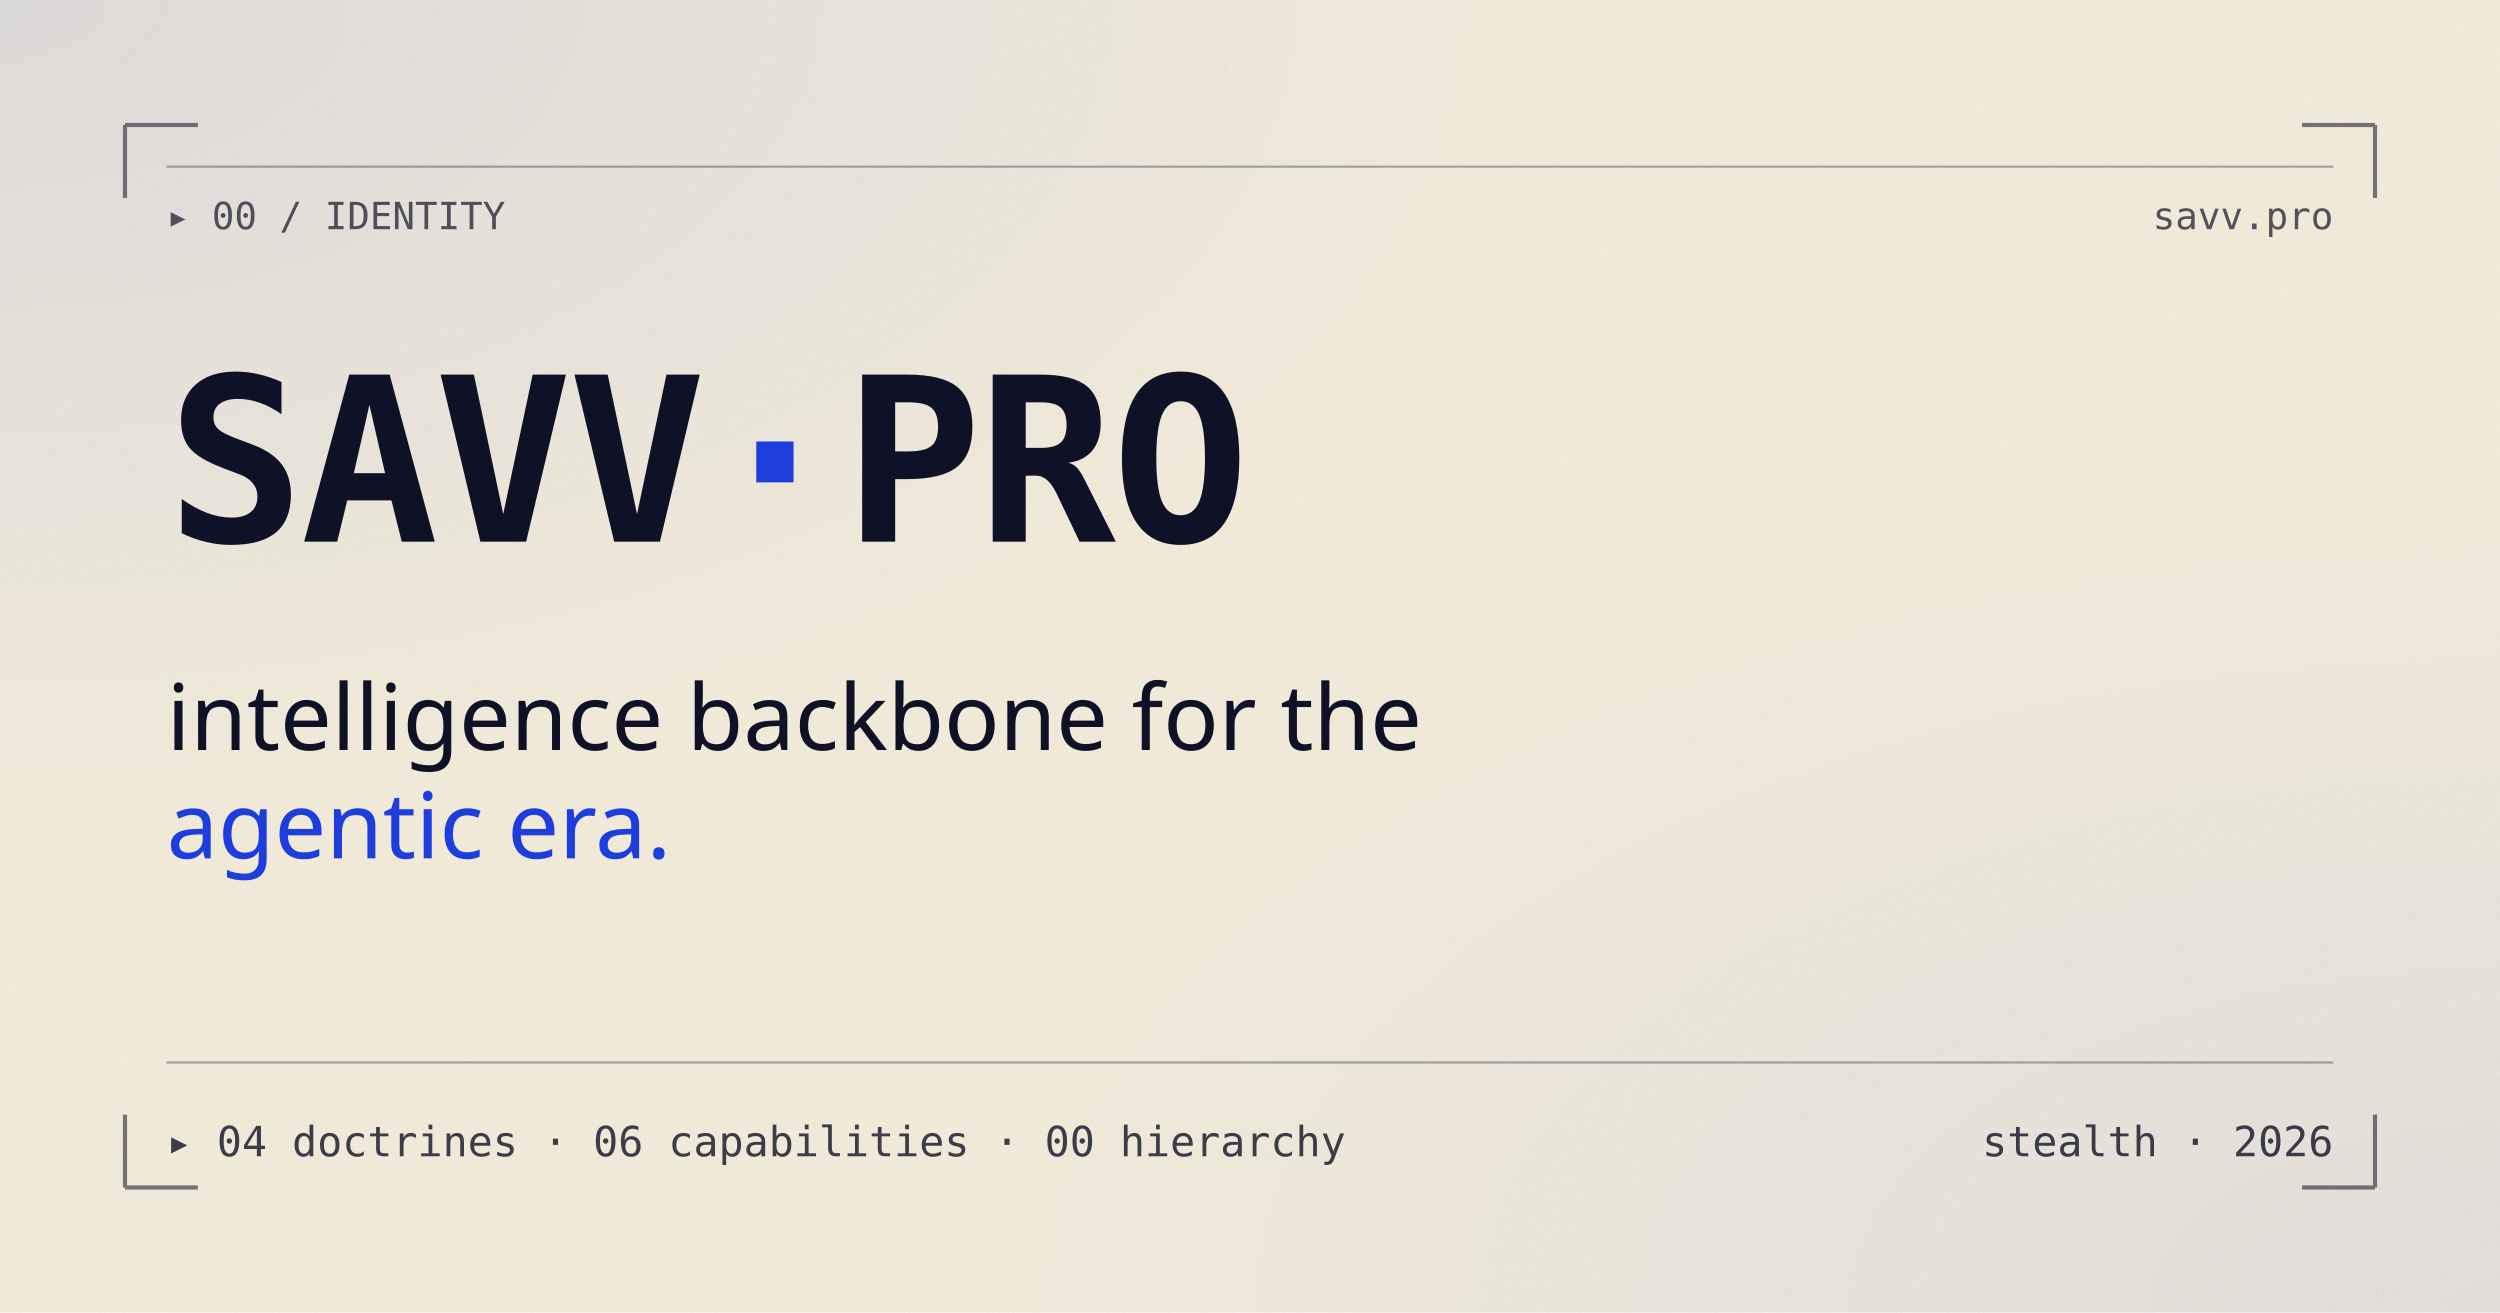
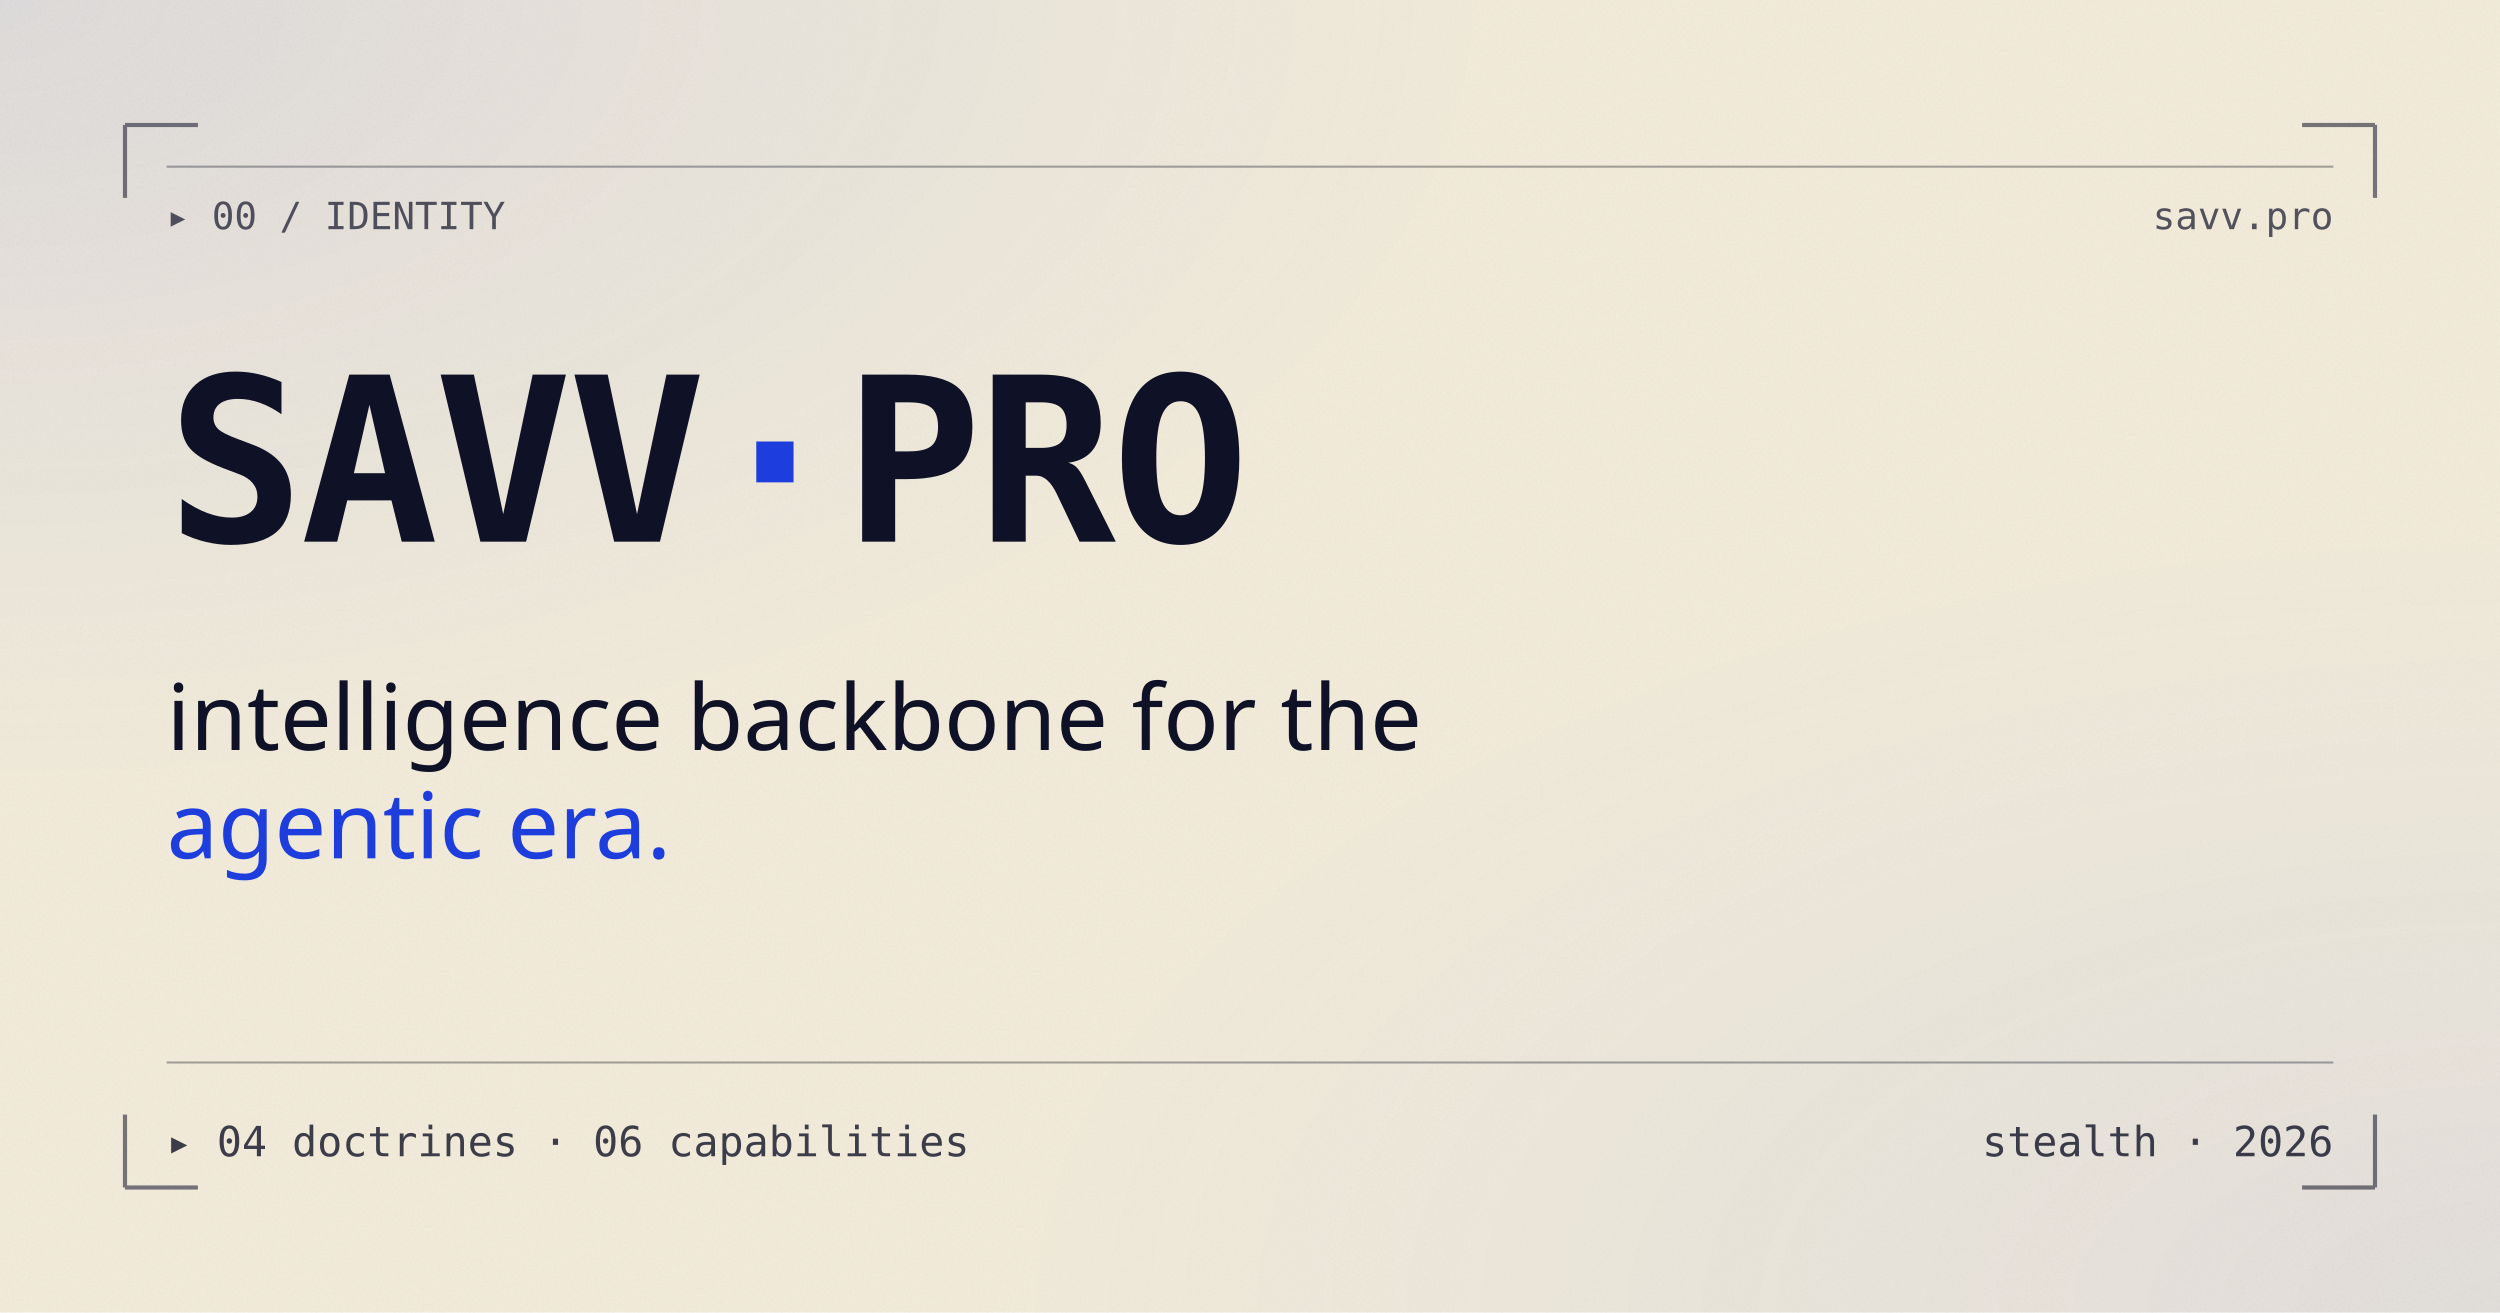
<svg xmlns="http://www.w3.org/2000/svg" viewBox="0 0 1200 630" width="1200" height="630" role="img" aria-label="SavvPro — Intelligence backbone for the agentic era">
  <defs>
    <radialGradient id="tl" cx="0%" cy="0%" r="60%">
      <stop offset="0%" stop-color="#1d3edd" stop-opacity="0.10" />
      <stop offset="100%" stop-color="#1d3edd" stop-opacity="0" />
    </radialGradient>
    <radialGradient id="br" cx="100%" cy="100%" r="60%">
      <stop offset="0%" stop-color="#1d3edd" stop-opacity="0.08" />
      <stop offset="100%" stop-color="#1d3edd" stop-opacity="0" />
    </radialGradient>
    <filter id="noise">
      <feTurbulence type="fractalNoise" baseFrequency="0.9" numOctaves="2" seed="3" />
      <feColorMatrix values="0 0 0 0 0.06  0 0 0 0 0.07  0 0 0 0 0.15  0 0 0 0.10 0" />
    </filter>
  </defs>
  <rect width="1200" height="630" fill="#f4eddb" />
  <rect width="1200" height="630" fill="url(#tl)" />
  <rect width="1200" height="630" fill="url(#br)" />
  <rect width="1200" height="630" filter="url(#noise)" opacity="0.45" />
  <line x1="80" y1="80" x2="1120" y2="80" stroke="#0f1126" stroke-width="1" opacity="0.35" />
  <g font-family="'IBM Plex Mono', ui-monospace, monospace" font-size="18" fill="#0f1126" opacity="0.7">
    <text x="80" y="110">▸ 00 / IDENTITY</text>
    <text x="1120" y="110" text-anchor="end">savv.pro</text>
  </g>
  <g font-family="'IBM Plex Mono', ui-monospace, monospace" fill="#0f1126">
    <text x="80" y="260" font-size="110" font-weight="600" letter-spacing="-2">SAVV<tspan fill="#1d3edd">·</tspan>PRO</text>
  </g>
  <g font-family="'IBM Plex Sans', system-ui, sans-serif" fill="#0f1126">
    <text x="80" y="360" font-size="44" font-weight="400">intelligence backbone for the</text>
    <text x="80" y="412" font-size="44" font-weight="500" fill="#1d3edd">agentic era.</text>
  </g>
  <line x1="80" y1="510" x2="1120" y2="510" stroke="#0f1126" stroke-width="1" opacity="0.35" />
  <g font-family="'IBM Plex Mono', ui-monospace, monospace" font-size="20" fill="#0f1126" opacity="0.8">
-     <text x="80" y="555">▸ 04 doctrines  ·  06 capabilities  ·  00 hierarchy</text>
+     <text x="80" y="555">▸ 04 doctrines  ·  06 capabilities</text>
    <text x="1120" y="555" text-anchor="end">stealth · 2026</text>
  </g>
  <g stroke="#0f1126" stroke-width="2" fill="none" opacity="0.55">
    <path d="M 60 60 L 60 95 M 60 60 L 95 60" />
    <path d="M 1140 60 L 1140 95 M 1140 60 L 1105 60" />
    <path d="M 60 570 L 60 535 M 60 570 L 95 570" />
    <path d="M 1140 570 L 1140 535 M 1140 570 L 1105 570" />
  </g>
</svg>
